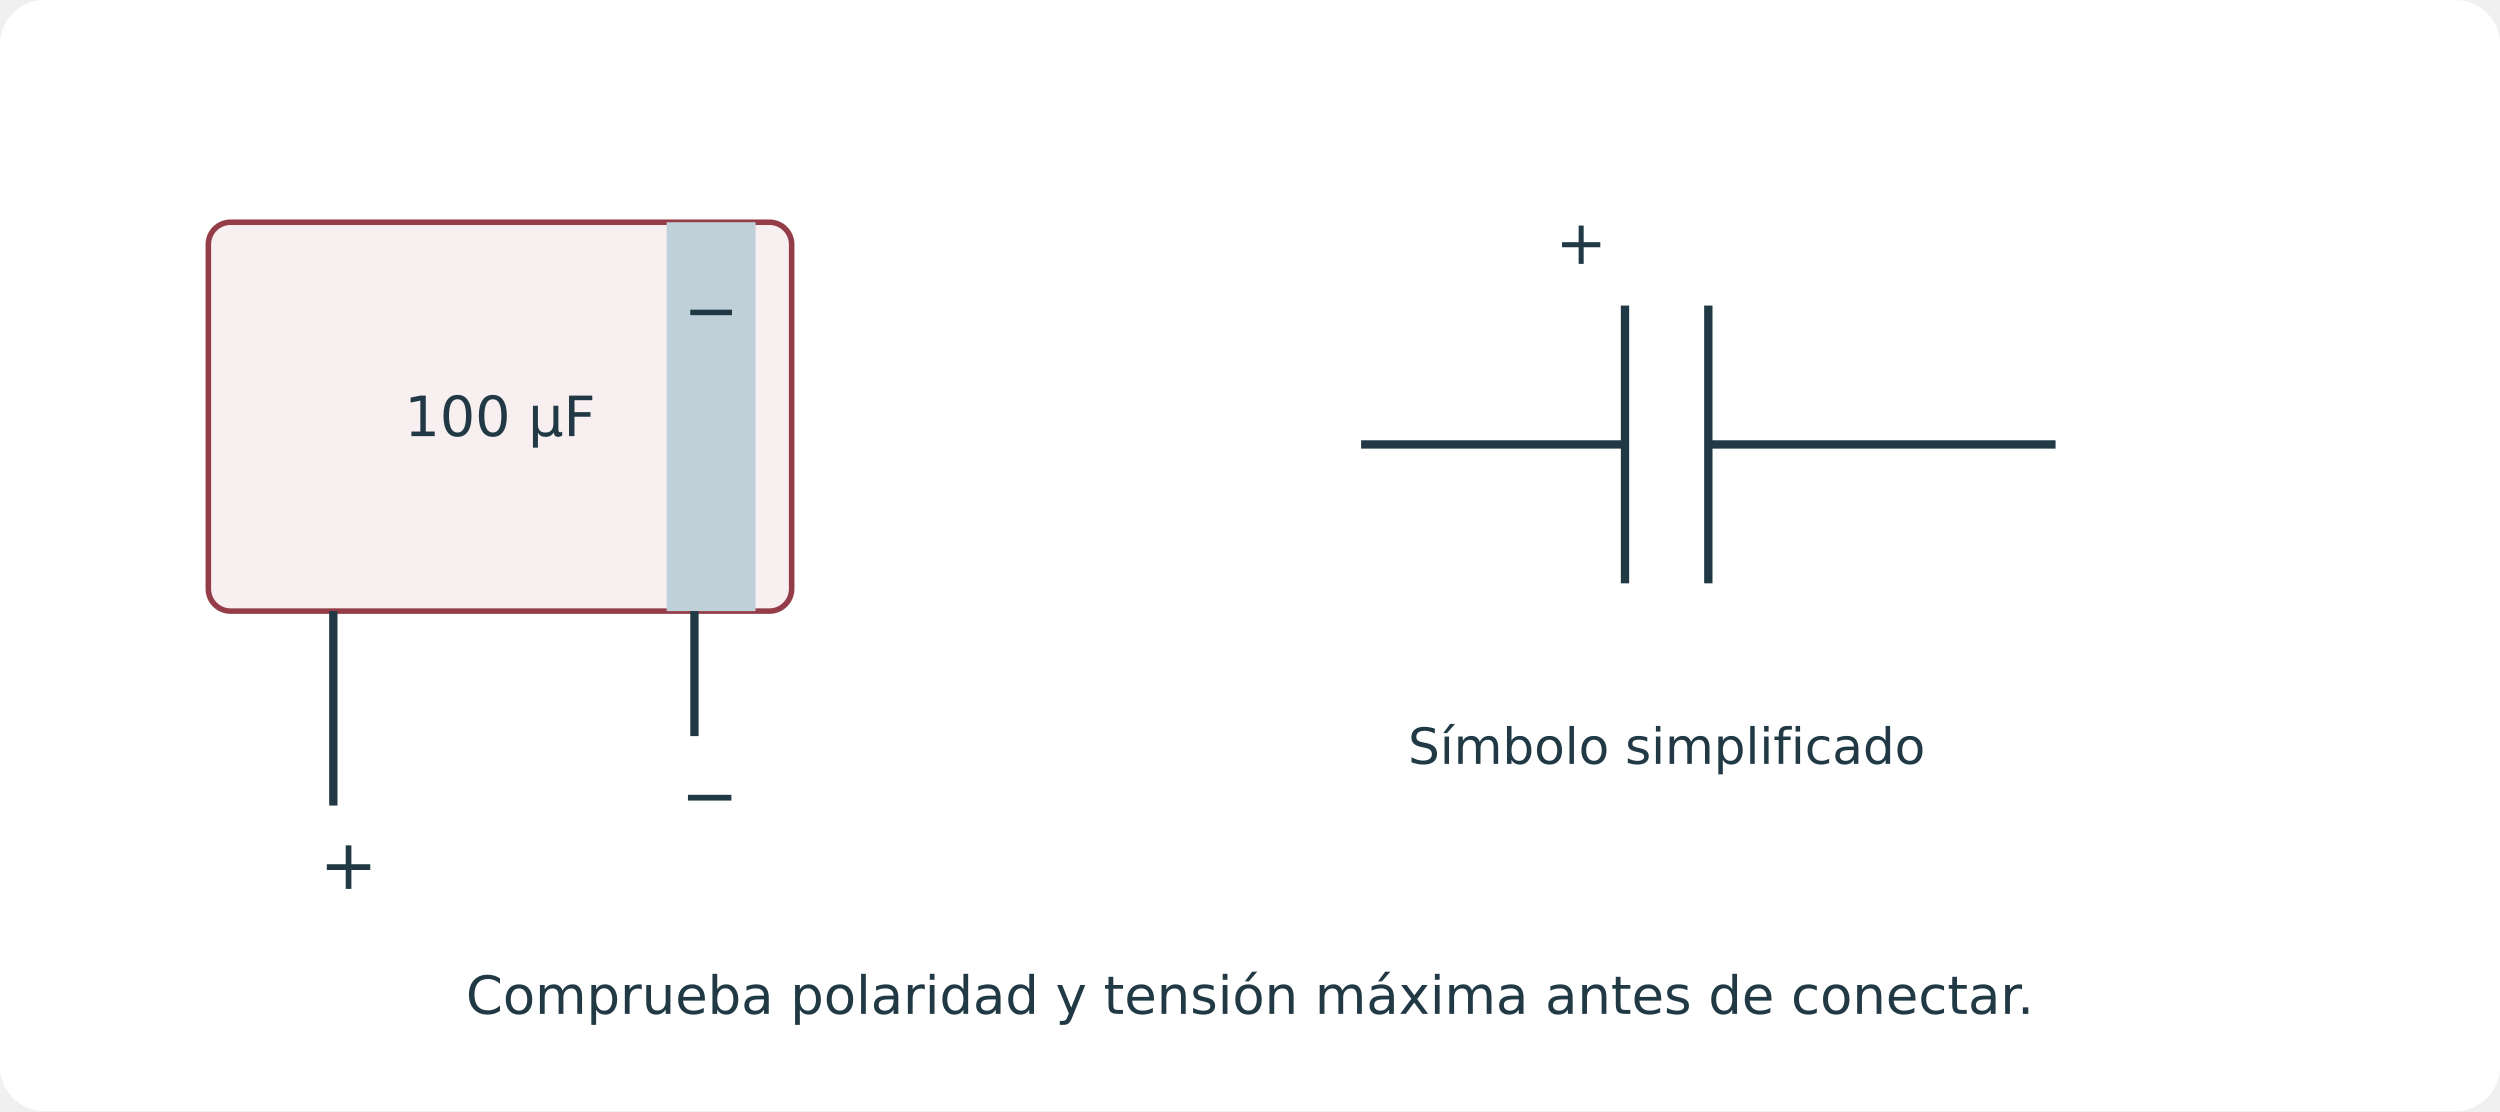
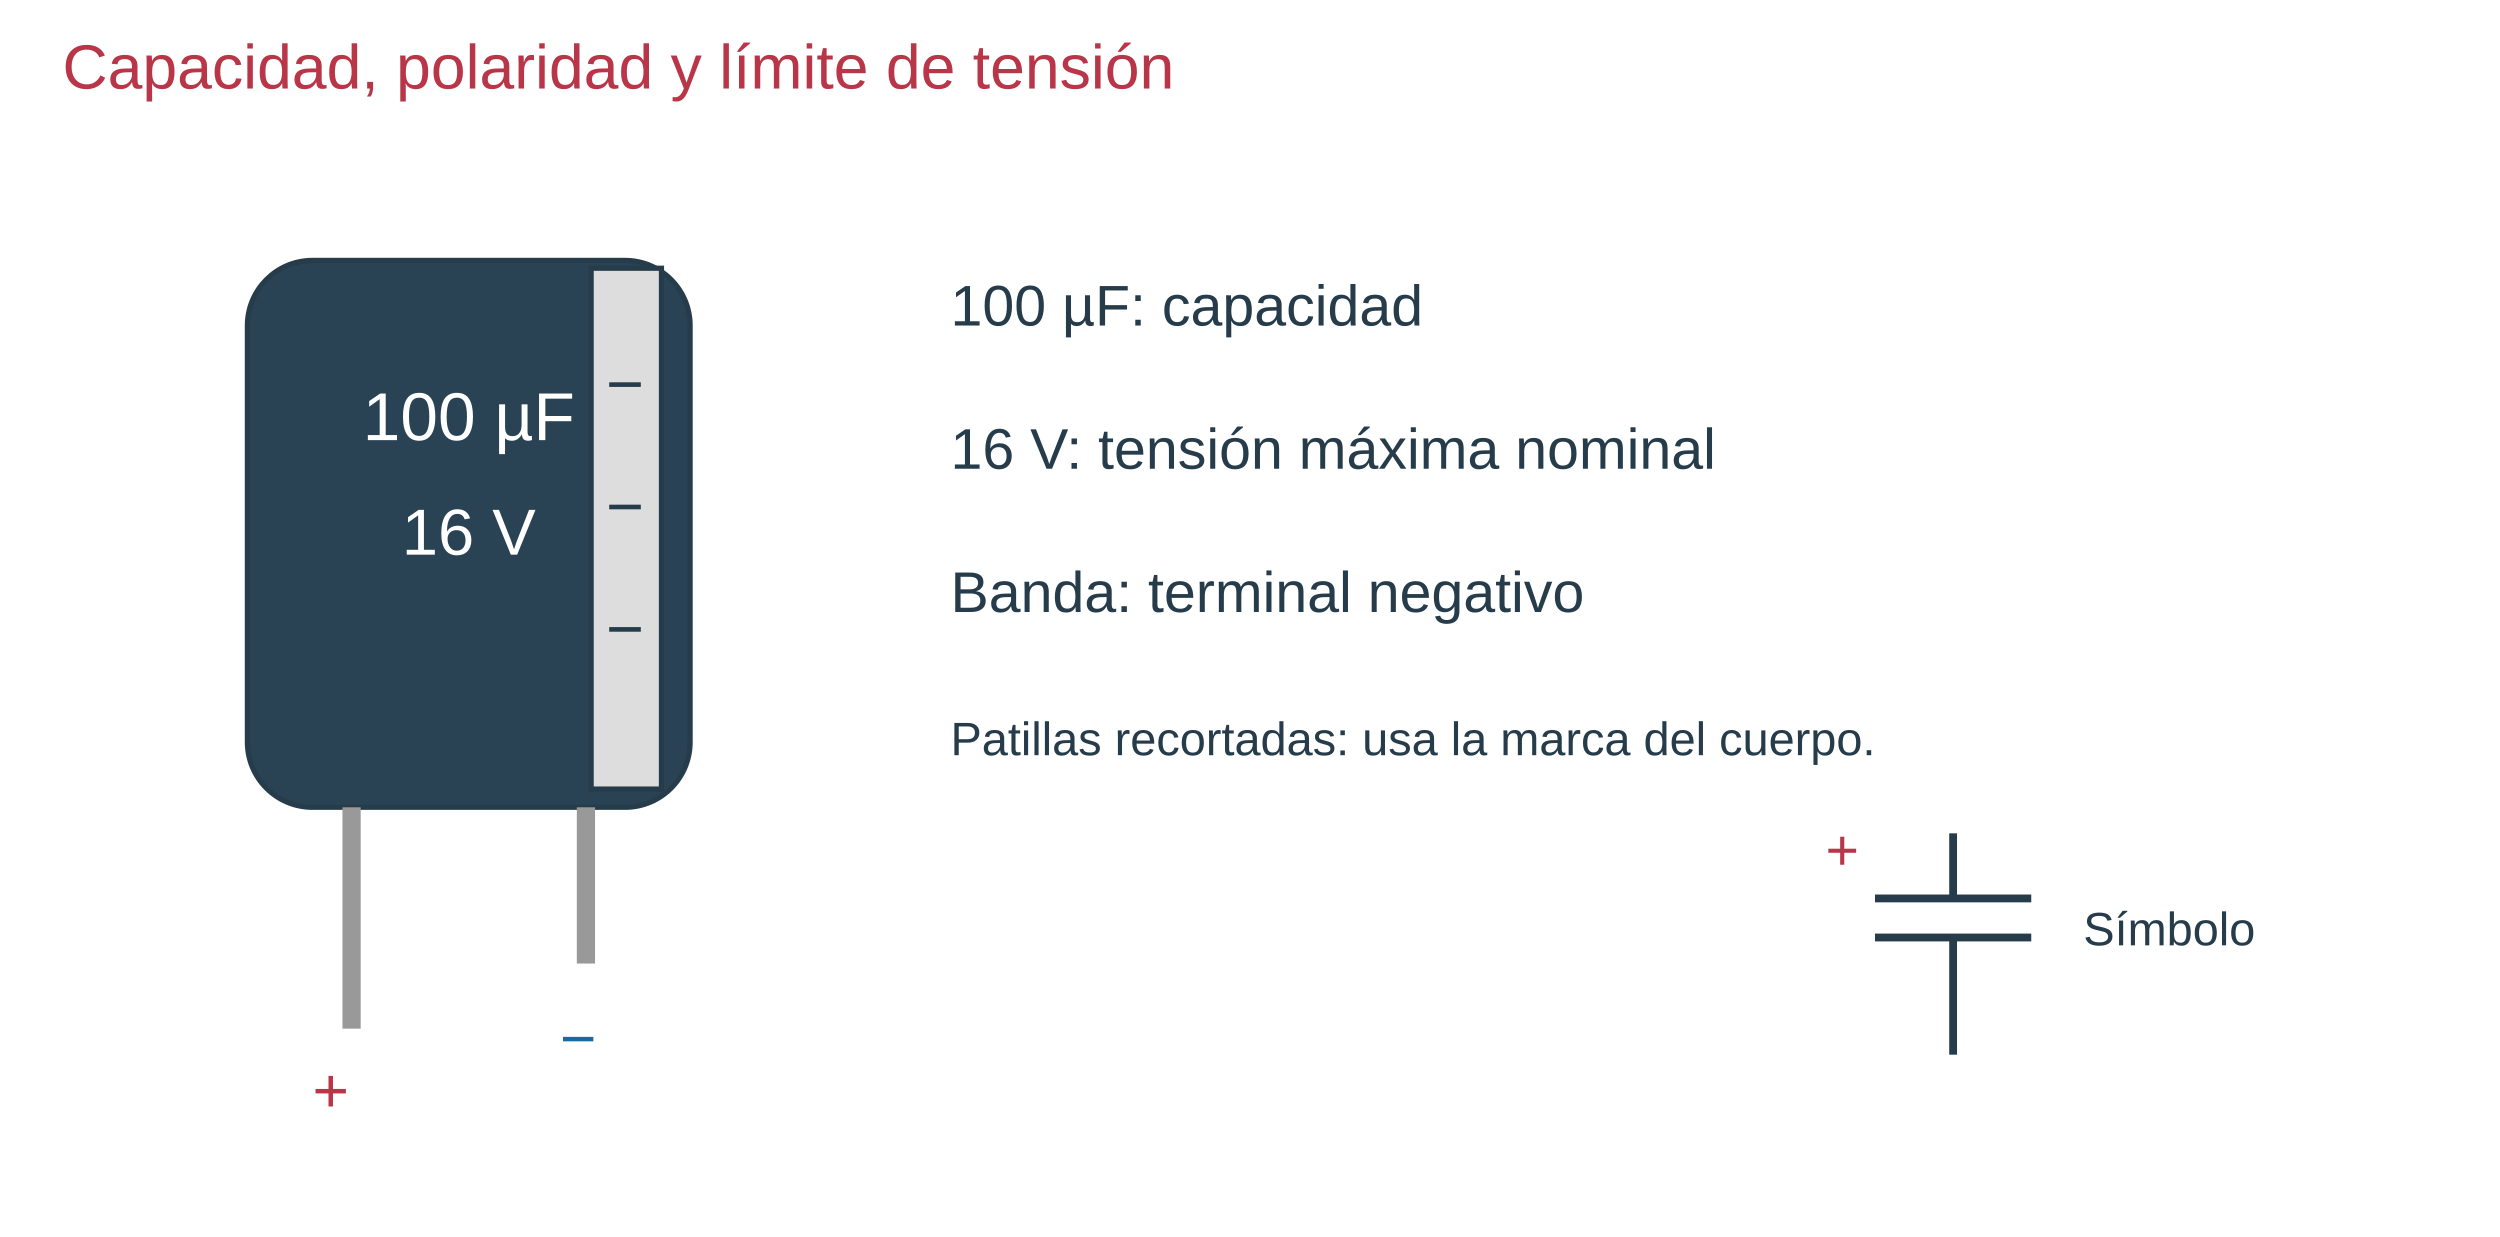
- <svg xmlns="http://www.w3.org/2000/svg" viewBox="0 0 900 400" role="img">
-   <rect width="900" height="400" rx="16" fill="#fff" />
-   <g font-family="Verdana, DejaVu Sans, Arial, sans-serif">
-     <rect x="75" y="80" width="210" height="140" rx="8" fill="#f8eff0" stroke="#943d48" stroke-width="2" />
-     <text x="180.0" y="157.0" font-size="20" text-anchor="middle" fill="#203944">100 µF</text>
-     <rect x="240" y="80" width="32" height="140" fill="#bfd0d9" />
-     <text x="256" y="120" font-size="24" text-anchor="middle" fill="#203944">−</text>
-     <path d="M120 220 L120 290" fill="none" stroke="#203944" stroke-width="3" />
-     <path d="M250 220 L250 265" fill="none" stroke="#203944" stroke-width="3" />
-     <text x="115" y="320" font-size="25" text-anchor="start" fill="#203944">+</text>
-     <text x="245" y="295" font-size="25" text-anchor="start" fill="#203944">−</text>
-     <path d="M490 160 L585 160" fill="none" stroke="#203944" stroke-width="3" />
-     <path d="M585 110 L585 210" fill="none" stroke="#203944" stroke-width="3" />
-     <path d="M615 110 L615 210" fill="none" stroke="#203944" stroke-width="3" />
-     <path d="M615 160 L740 160" fill="none" stroke="#203944" stroke-width="3" />
-     <text x="560" y="95" font-size="22" text-anchor="start" fill="#203944">+</text>
-     <text x="600" y="275" font-size="18" text-anchor="middle" fill="#203944">Símbolo simplificado</text>
-     <text x="450" y="365" font-size="19" text-anchor="middle" fill="#203944">Comprueba polaridad y tensión máxima antes de conectar.</text>
+ <svg xmlns="http://www.w3.org/2000/svg" viewBox="0 0 960 475" role="img" aria-labelledby="title">
+   <rect width="960" height="475" fill="white" />
+   <g font-family="Arial, sans-serif">
+     <text x="24" y="34" font-size="24" fill="#b93649" text-anchor="start">Capacidad, polaridad y límite de tensión</text>
+     <rect x="95" y="100" width="170" height="210" rx="25" fill="#294354" stroke="#263c4a" stroke-width="2" />
+     <rect x="227" y="103" width="27" height="200" rx="0" fill="#ddd" stroke="#263c4a" stroke-width="2" />
+     <text x="180" y="169" font-size="26" fill="white" text-anchor="middle">100 µF</text>
+     <text x="180" y="213" font-size="25" fill="white" text-anchor="middle">16 V</text>
+     <text x="240" y="156" font-size="25" fill="#263c4a" text-anchor="middle">−</text>
+     <text x="240" y="203" font-size="25" fill="#263c4a" text-anchor="middle">−</text>
+     <text x="240" y="250" font-size="25" fill="#263c4a" text-anchor="middle">−</text>
+     <path d="M135,310 L135,395" stroke="#999" stroke-width="7" fill="none" stroke-dasharray="" />
+     <path d="M225,310 L225,370" stroke="#999" stroke-width="7" fill="none" stroke-dasharray="" />
+     <text x="120" y="427" font-size="24" fill="#b93649" text-anchor="start">+</text>
+     <text x="215" y="407" font-size="24" fill="#176c9a" text-anchor="start">−</text>
+     <text x="365" y="125" font-size="22" fill="#263c4a" text-anchor="start">100 µF: capacidad</text>
+     <text x="365" y="180" font-size="22" fill="#263c4a" text-anchor="start">16 V: tensión máxima nominal</text>
+     <text x="365" y="235" font-size="22" fill="#263c4a" text-anchor="start">Banda: terminal negativo</text>
+     <text x="365" y="290" font-size="18" fill="#263c4a" text-anchor="start">Patillas recortadas: usa la marca del cuerpo.</text>
+     <path d="M750,320 L750,345" stroke="#263c4a" stroke-width="3" fill="none" stroke-dasharray="" />
+     <path d="M720,345 L780,345" stroke="#263c4a" stroke-width="3" fill="none" stroke-dasharray="" />
+     <path d="M720,360 L780,360" stroke="#263c4a" stroke-width="3" fill="none" stroke-dasharray="" />
+     <path d="M750,360 L750,405" stroke="#263c4a" stroke-width="3" fill="none" stroke-dasharray="" />
+     <text x="701" y="334" font-size="22" fill="#b93649" text-anchor="start">+</text>
+     <text x="800" y="363" font-size="18" fill="#263c4a" text-anchor="start">Símbolo</text>
  </g>
</svg>
